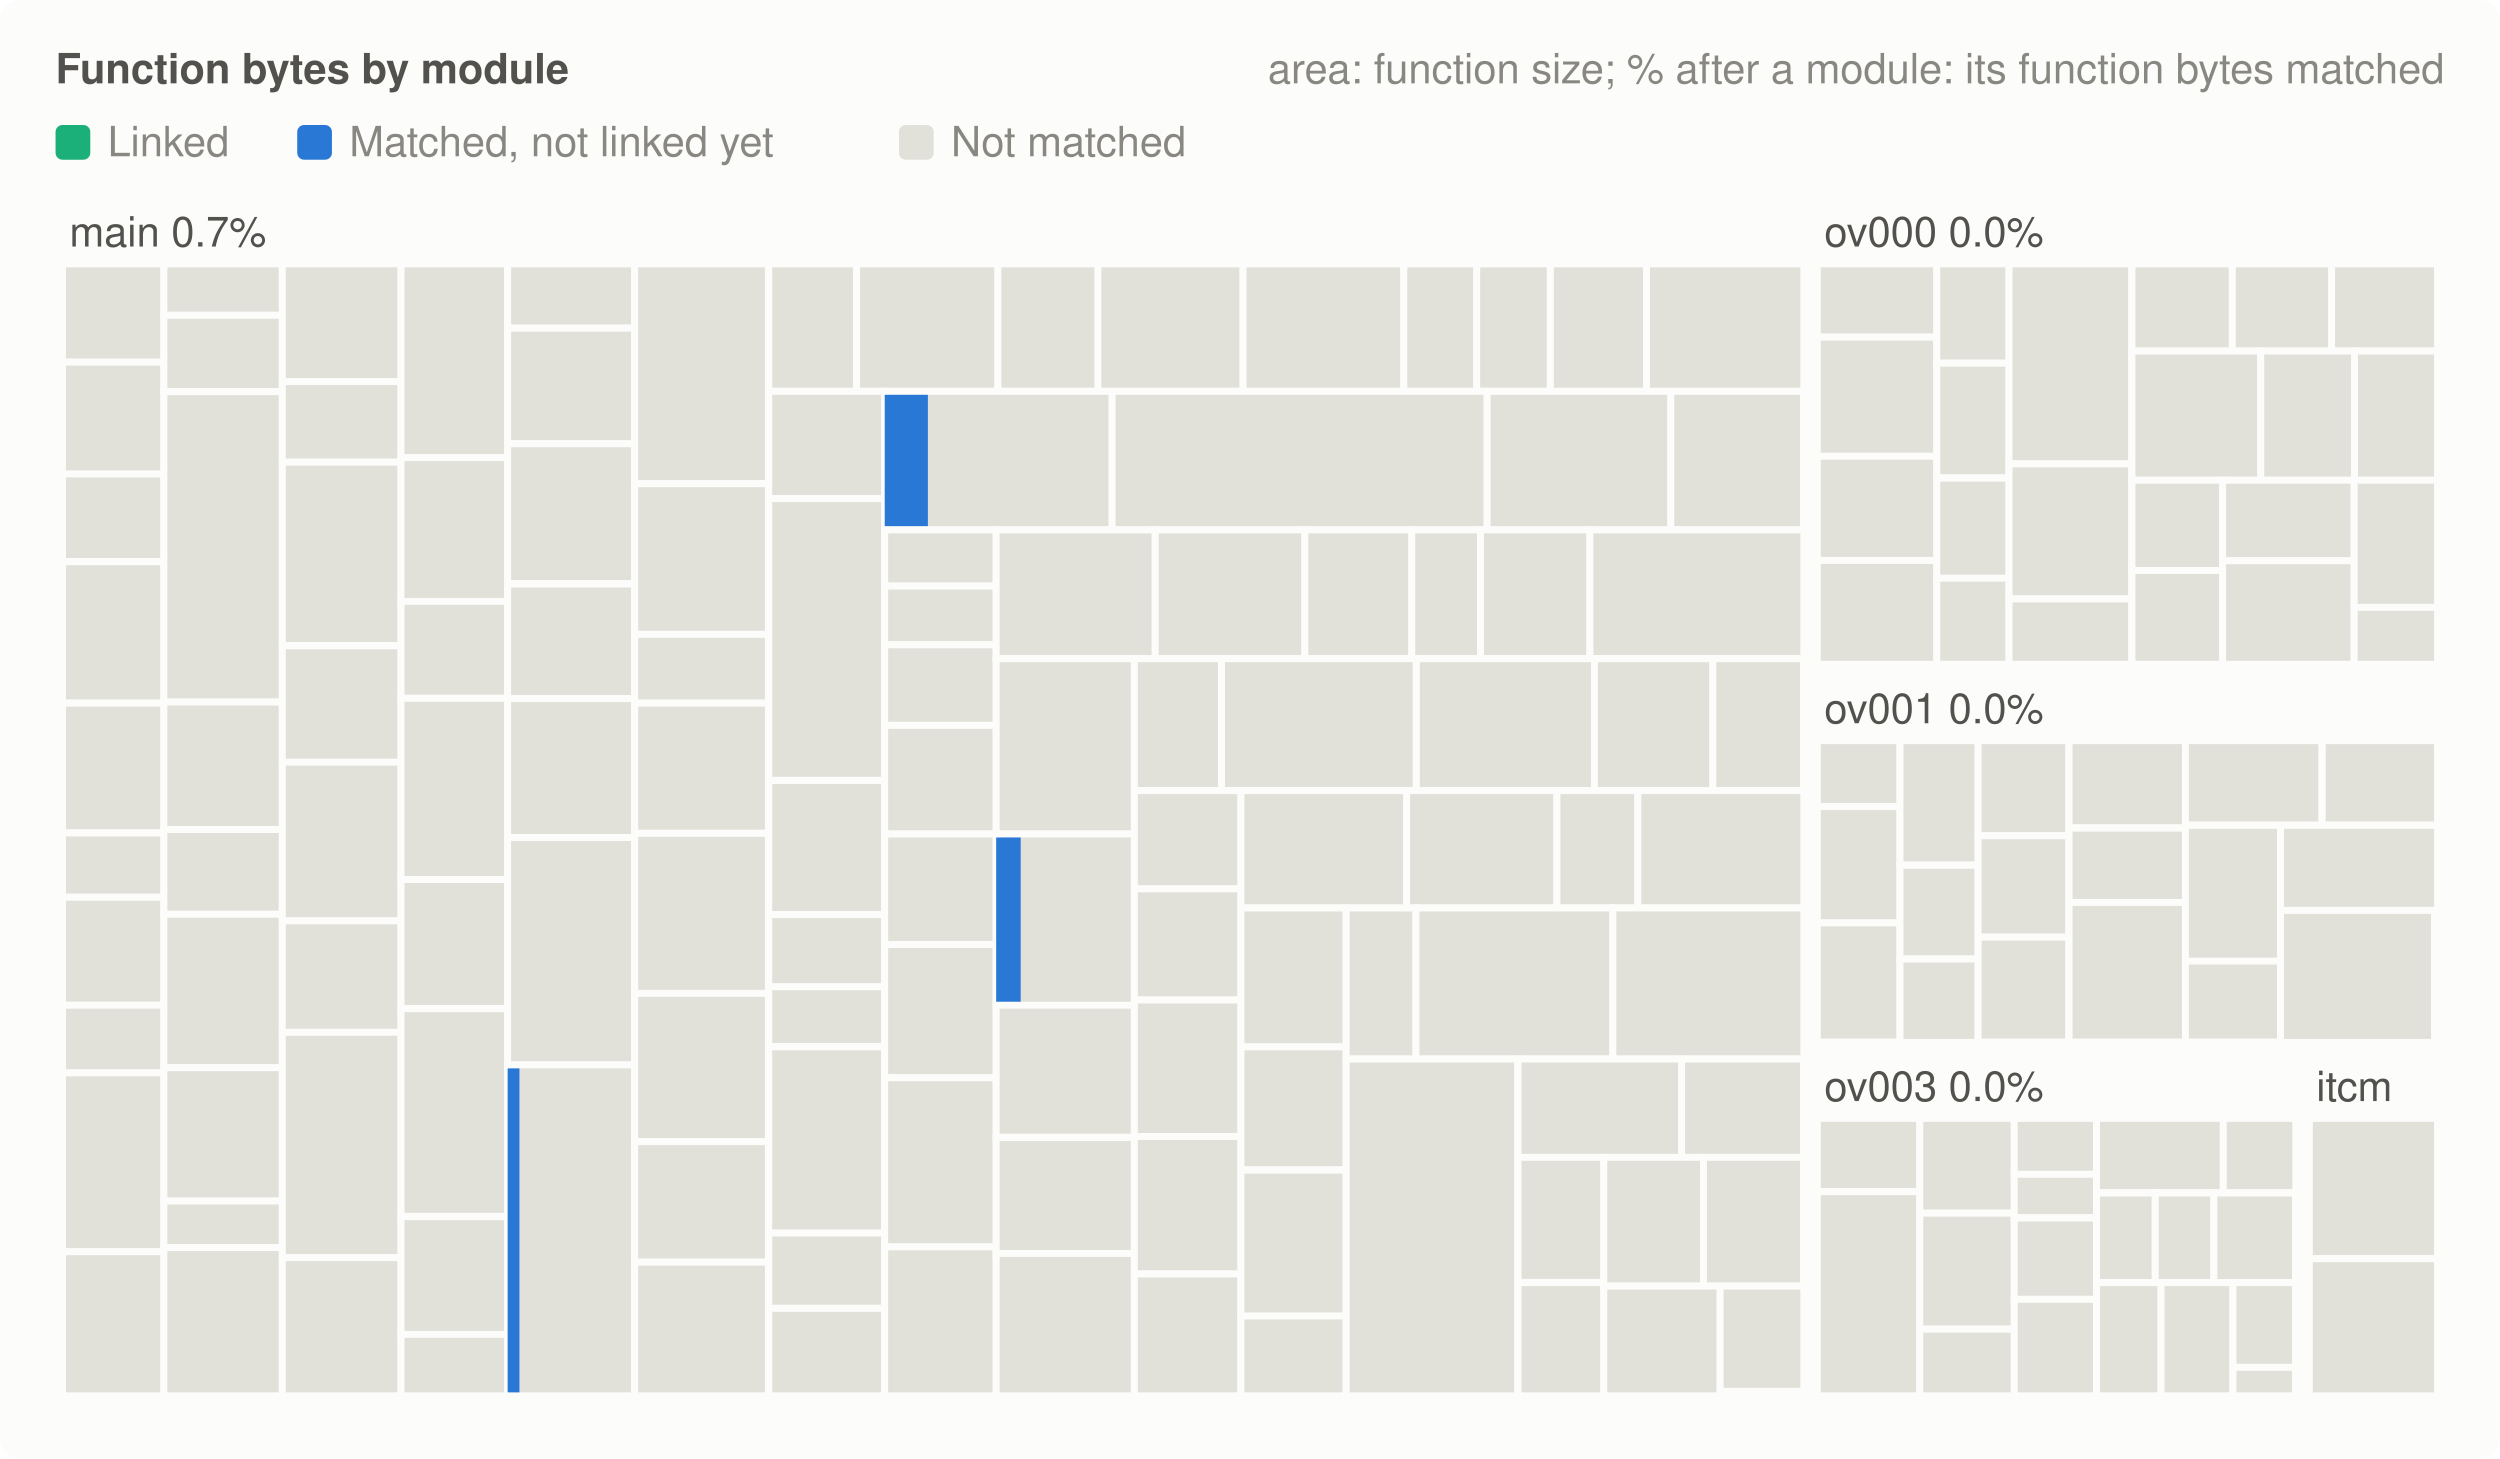
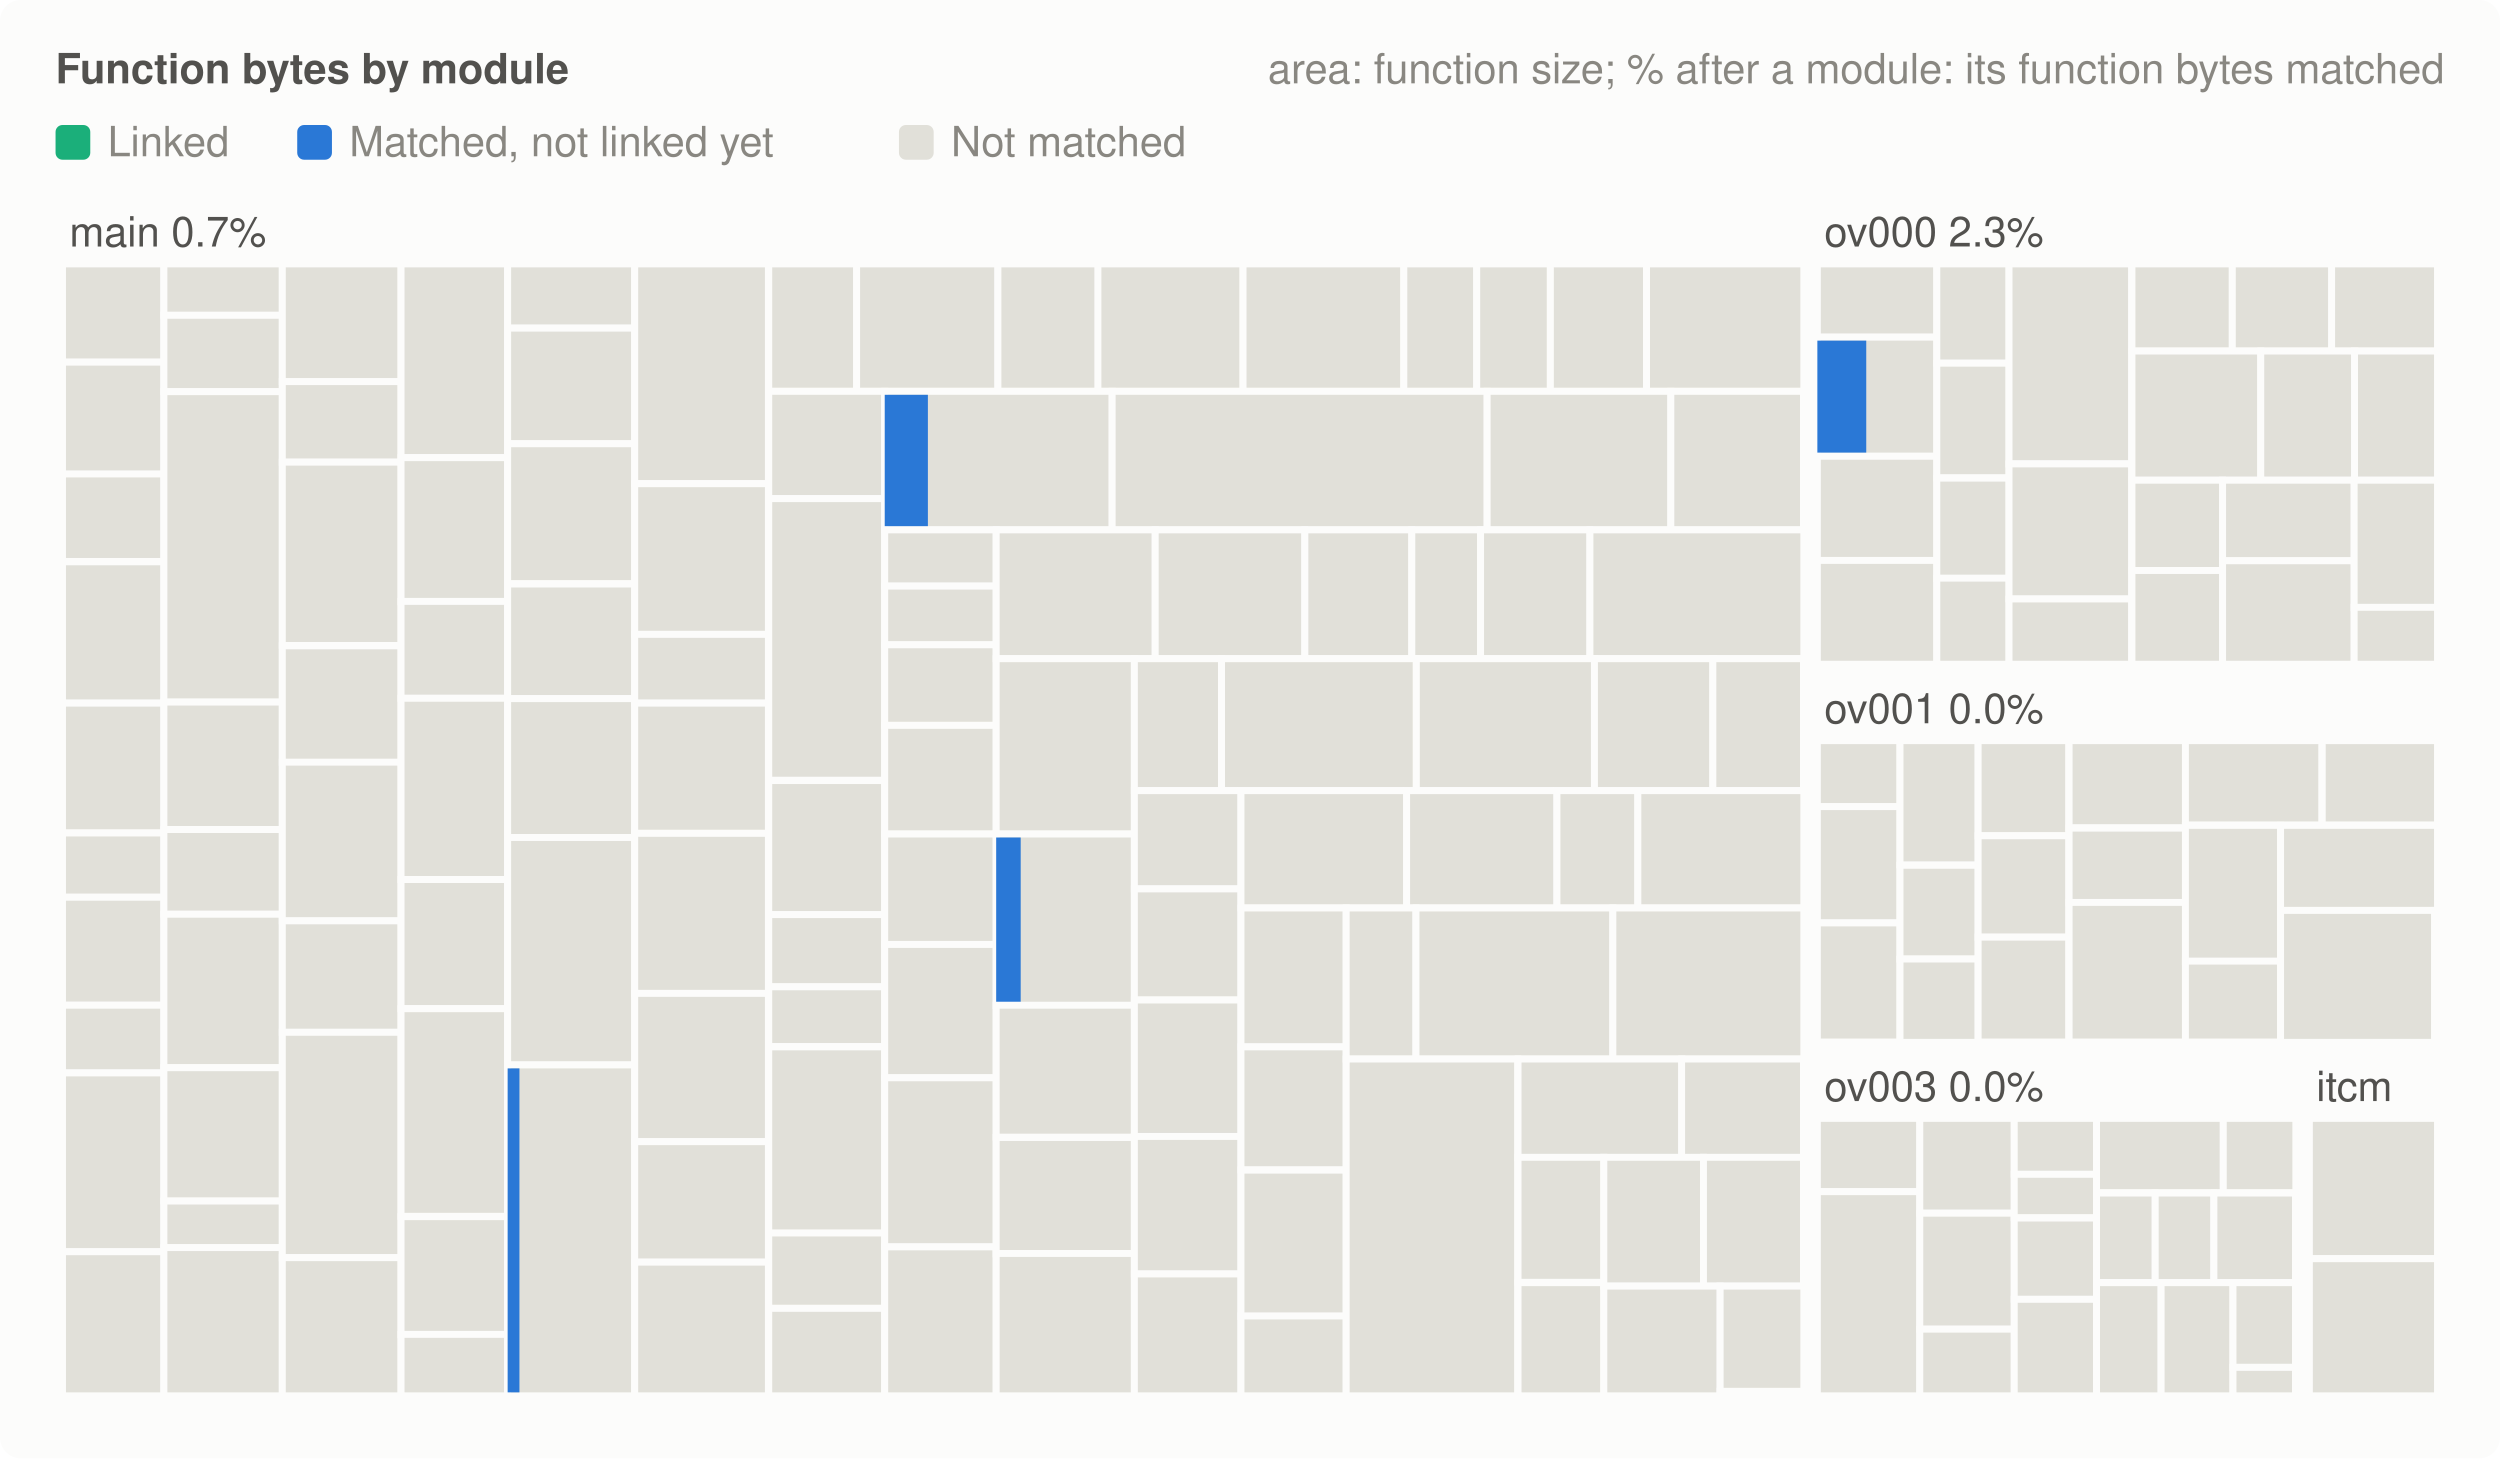
<svg xmlns="http://www.w3.org/2000/svg" viewBox="0 0 720 420" width="720" height="420" role="img" aria-label="Matched and linked code by module">
  <style>.bg{fill:#fcfcfb}.lbl{fill:#52514e}.muted{fill:#898781}.todo{fill:#e1e0d9}.gap{stroke:#fcfcfb}.matched{fill:#2a78d6}.linked{fill:#1baf7a}@media (prefers-color-scheme: dark){.bg{fill:#1a1a19}.lbl{fill:#c3c2b7}.muted{fill:#898781}.todo{fill:#2c2c2a}.gap{stroke:#1a1a19}.matched{fill:#3987e5}.linked{fill:#199e70}}text{font:12px -apple-system,BlinkMacSystemFont,'Segoe UI',Helvetica,Arial,sans-serif}.head{font-weight:600}</style>
  <rect class="bg" width="720" height="420" rx="6" />
  <text class="lbl head" x="16" y="24">Function bytes by module</text>
  <text class="muted" x="704" y="24" text-anchor="end">area: function size; % after a module: its function bytes matched</text>
  <rect class="linked" x="16" y="36" width="10" height="10" rx="2" />
  <text class="muted" x="31" y="45">Linked</text>
  <rect class="matched" x="85.6" y="36" width="10" height="10" rx="2" />
  <text class="muted" x="100.6" y="45">Matched, not linked yet</text>
  <rect class="todo" x="258.9" y="36" width="10" height="10" rx="2" />
  <text class="muted" x="273.9" y="45">Not matched</text>
  <rect class="todo gap" x="18.0" y="76.0" width="29.2" height="28.3" stroke-width="2" />
  <rect class="todo gap" x="18.0" y="104.3" width="29.2" height="32.3" stroke-width="2" />
  <rect class="todo gap" x="18.0" y="136.5" width="29.2" height="25.2" stroke-width="2" />
  <rect class="todo gap" x="18.0" y="161.8" width="29.2" height="40.7" stroke-width="2" />
  <rect class="todo gap" x="18.0" y="202.5" width="29.2" height="37.4" stroke-width="2" />
  <rect class="todo gap" x="18.0" y="239.9" width="29.2" height="18.5" stroke-width="2" />
  <rect class="todo gap" x="18.0" y="258.4" width="29.2" height="31.1" stroke-width="2" />
  <rect class="todo gap" x="18.0" y="289.5" width="29.2" height="19.5" stroke-width="2" />
  <rect class="todo gap" x="18.0" y="309.0" width="29.2" height="51.5" stroke-width="2" />
  <rect class="todo gap" x="18.0" y="360.5" width="29.2" height="41.5" stroke-width="2" />
  <rect class="todo gap" x="47.2" y="76.0" width="34.1" height="14.8" stroke-width="2" />
  <rect class="todo gap" x="47.2" y="90.8" width="34.1" height="22.0" stroke-width="2" />
  <rect class="todo gap" x="47.2" y="112.8" width="34.1" height="89.4" stroke-width="2" />
  <rect class="todo gap" x="47.2" y="202.2" width="34.1" height="36.7" stroke-width="2" />
  <rect class="todo gap" x="47.2" y="238.9" width="34.1" height="24.4" stroke-width="2" />
  <rect class="todo gap" x="47.2" y="263.3" width="34.1" height="44.2" stroke-width="2" />
  <rect class="todo gap" x="47.2" y="307.5" width="34.1" height="38.4" stroke-width="2" />
  <rect class="todo gap" x="47.2" y="345.9" width="34.1" height="13.4" stroke-width="2" />
  <rect class="todo gap" x="47.2" y="359.3" width="34.1" height="42.7" stroke-width="2" />
  <rect class="todo gap" x="81.3" y="76.0" width="34.2" height="33.9" stroke-width="2" />
  <rect class="todo gap" x="81.3" y="109.9" width="34.2" height="23.2" stroke-width="2" />
  <rect class="todo gap" x="81.3" y="133.1" width="34.2" height="52.8" stroke-width="2" />
  <rect class="todo gap" x="81.3" y="186.0" width="34.2" height="33.6" stroke-width="2" />
  <rect class="todo gap" x="81.3" y="219.5" width="34.2" height="45.7" stroke-width="2" />
  <rect class="todo gap" x="81.3" y="265.2" width="34.2" height="32.1" stroke-width="2" />
  <rect class="todo gap" x="81.3" y="297.3" width="34.2" height="64.9" stroke-width="2" />
  <rect class="todo gap" x="81.3" y="362.2" width="34.2" height="39.8" stroke-width="2" />
  <rect class="todo gap" x="115.5" y="76.0" width="30.7" height="55.8" stroke-width="2" />
  <rect class="todo gap" x="115.5" y="131.8" width="30.7" height="41.5" stroke-width="2" />
  <rect class="todo gap" x="115.5" y="173.2" width="30.7" height="27.9" stroke-width="2" />
  <rect class="todo gap" x="115.5" y="201.1" width="30.7" height="52.2" stroke-width="2" />
  <rect class="todo gap" x="115.5" y="253.3" width="30.7" height="37.2" stroke-width="2" />
  <rect class="todo gap" x="115.5" y="290.5" width="30.7" height="59.8" stroke-width="2" />
  <rect class="todo gap" x="115.5" y="350.4" width="30.7" height="34.0" stroke-width="2" />
  <rect class="todo gap" x="115.5" y="384.3" width="30.7" height="17.7" stroke-width="2" />
  <rect class="todo gap" x="146.2" y="76.0" width="36.6" height="18.5" stroke-width="2" />
  <rect class="todo gap" x="146.2" y="94.5" width="36.6" height="33.3" stroke-width="2" />
  <rect class="todo gap" x="146.2" y="127.8" width="36.6" height="40.3" stroke-width="2" />
  <rect class="todo gap" x="146.2" y="168.2" width="36.6" height="33.0" stroke-width="2" />
  <rect class="todo gap" x="146.2" y="201.2" width="36.6" height="40.0" stroke-width="2" />
  <rect class="todo gap" x="146.2" y="241.2" width="36.6" height="65.5" stroke-width="2" />
  <rect class="todo gap" x="146.2" y="306.7" width="36.6" height="95.3" stroke-width="2" />
  <rect class="matched" x="146.2" y="307.7" width="3.40" height="93.3" />
  <rect class="todo gap" x="182.8" y="76.0" width="38.5" height="63.3" stroke-width="2" />
  <rect class="todo gap" x="182.8" y="139.3" width="38.5" height="43.4" stroke-width="2" />
  <rect class="todo gap" x="182.8" y="182.7" width="38.5" height="19.8" stroke-width="2" />
  <rect class="todo gap" x="182.8" y="202.5" width="38.5" height="37.5" stroke-width="2" />
  <rect class="todo gap" x="182.8" y="240.0" width="38.5" height="46.1" stroke-width="2" />
  <rect class="todo gap" x="182.8" y="286.1" width="38.5" height="42.7" stroke-width="2" />
  <rect class="todo gap" x="182.8" y="328.8" width="38.5" height="34.7" stroke-width="2" />
  <rect class="todo gap" x="182.8" y="363.5" width="38.5" height="38.5" stroke-width="2" />
  <rect class="todo gap" x="221.4" y="76.0" width="25.3" height="36.7" stroke-width="2" />
  <rect class="todo gap" x="246.7" y="76.0" width="40.7" height="36.7" stroke-width="2" />
  <rect class="todo gap" x="287.4" y="76.0" width="28.9" height="36.7" stroke-width="2" />
  <rect class="todo gap" x="316.2" y="76.0" width="41.8" height="36.7" stroke-width="2" />
  <rect class="todo gap" x="358.0" y="76.0" width="46.3" height="36.7" stroke-width="2" />
  <rect class="todo gap" x="404.3" y="76.0" width="21.0" height="36.7" stroke-width="2" />
  <rect class="todo gap" x="425.3" y="76.0" width="21.2" height="36.7" stroke-width="2" />
  <rect class="todo gap" x="446.5" y="76.0" width="27.7" height="36.7" stroke-width="2" />
  <rect class="todo gap" x="474.2" y="76.0" width="45.3" height="36.7" stroke-width="2" />
  <rect class="todo gap" x="221.4" y="112.7" width="33.4" height="30.9" stroke-width="2" />
  <rect class="todo gap" x="221.4" y="143.6" width="33.4" height="81.1" stroke-width="2" />
  <rect class="todo gap" x="221.4" y="224.8" width="33.4" height="38.6" stroke-width="2" />
  <rect class="todo gap" x="221.4" y="263.4" width="33.4" height="20.8" stroke-width="2" />
  <rect class="todo gap" x="221.4" y="284.2" width="33.4" height="17.2" stroke-width="2" />
  <rect class="todo gap" x="221.4" y="301.5" width="33.4" height="53.7" stroke-width="2" />
  <rect class="todo gap" x="221.4" y="355.1" width="33.4" height="21.7" stroke-width="2" />
  <rect class="todo gap" x="221.4" y="376.8" width="33.4" height="25.2" stroke-width="2" />
  <rect class="todo gap" x="254.8" y="112.7" width="65.5" height="39.9" stroke-width="2" />
  <rect class="matched" x="254.8" y="113.7" width="12.43" height="37.9" />
  <rect class="todo gap" x="320.3" y="112.7" width="108.0" height="39.9" stroke-width="2" />
  <rect class="todo gap" x="428.3" y="112.7" width="52.9" height="39.9" stroke-width="2" />
  <rect class="todo gap" x="481.2" y="112.7" width="38.2" height="39.9" stroke-width="2" />
  <rect class="todo gap" x="254.8" y="152.6" width="32.1" height="16.2" stroke-width="2" />
  <rect class="todo gap" x="254.8" y="168.8" width="32.1" height="16.9" stroke-width="2" />
  <rect class="todo gap" x="254.8" y="185.7" width="32.1" height="23.2" stroke-width="2" />
  <rect class="todo gap" x="254.8" y="208.9" width="32.1" height="31.3" stroke-width="2" />
  <rect class="todo gap" x="254.8" y="240.2" width="32.1" height="31.8" stroke-width="2" />
  <rect class="todo gap" x="254.8" y="272.0" width="32.1" height="38.4" stroke-width="2" />
  <rect class="todo gap" x="254.8" y="310.4" width="32.1" height="48.7" stroke-width="2" />
  <rect class="todo gap" x="254.8" y="359.1" width="32.1" height="42.9" stroke-width="2" />
  <rect class="todo gap" x="286.9" y="152.6" width="45.8" height="37.1" stroke-width="2" />
  <rect class="todo gap" x="332.7" y="152.6" width="43.1" height="37.1" stroke-width="2" />
  <rect class="todo gap" x="375.8" y="152.6" width="30.8" height="37.1" stroke-width="2" />
  <rect class="todo gap" x="406.6" y="152.6" width="19.8" height="37.1" stroke-width="2" />
  <rect class="todo gap" x="426.4" y="152.6" width="31.5" height="37.1" stroke-width="2" />
  <rect class="todo gap" x="457.9" y="152.6" width="61.6" height="37.1" stroke-width="2" />
  <rect class="todo gap" x="286.9" y="189.7" width="39.8" height="50.5" stroke-width="2" />
  <rect class="todo gap" x="286.9" y="240.2" width="39.8" height="49.4" stroke-width="2" />
  <rect class="matched" x="286.9" y="241.2" width="7.06" height="47.4" />
  <rect class="todo gap" x="286.9" y="289.5" width="39.8" height="38.0" stroke-width="2" />
  <rect class="todo gap" x="286.9" y="327.6" width="39.8" height="33.5" stroke-width="2" />
  <rect class="todo gap" x="286.9" y="361.0" width="39.8" height="41.0" stroke-width="2" />
  <rect class="todo gap" x="326.7" y="189.7" width="25.1" height="38.0" stroke-width="2" />
  <rect class="todo gap" x="351.8" y="189.7" width="56.1" height="38.0" stroke-width="2" />
  <rect class="todo gap" x="407.9" y="189.7" width="51.3" height="38.0" stroke-width="2" />
  <rect class="todo gap" x="459.2" y="189.7" width="34.1" height="38.0" stroke-width="2" />
  <rect class="todo gap" x="493.3" y="189.7" width="26.1" height="38.0" stroke-width="2" />
  <rect class="todo gap" x="326.7" y="227.7" width="30.7" height="28.3" stroke-width="2" />
  <rect class="todo gap" x="326.7" y="256.0" width="30.7" height="32.0" stroke-width="2" />
  <rect class="todo gap" x="326.7" y="288.0" width="30.7" height="39.3" stroke-width="2" />
  <rect class="todo gap" x="326.7" y="327.3" width="30.7" height="39.6" stroke-width="2" />
  <rect class="todo gap" x="326.7" y="366.9" width="30.7" height="35.1" stroke-width="2" />
  <rect class="todo gap" x="357.4" y="227.7" width="47.7" height="33.8" stroke-width="2" />
  <rect class="todo gap" x="405.1" y="227.7" width="43.3" height="33.8" stroke-width="2" />
  <rect class="todo gap" x="448.4" y="227.7" width="23.3" height="33.8" stroke-width="2" />
  <rect class="todo gap" x="471.7" y="227.7" width="47.8" height="33.8" stroke-width="2" />
  <rect class="todo gap" x="357.4" y="261.5" width="30.3" height="40.0" stroke-width="2" />
  <rect class="todo gap" x="357.4" y="301.5" width="30.3" height="35.4" stroke-width="2" />
  <rect class="todo gap" x="357.4" y="337.0" width="30.3" height="42.1" stroke-width="2" />
  <rect class="todo gap" x="357.4" y="379.0" width="30.3" height="23.0" stroke-width="2" />
  <rect class="todo gap" x="387.7" y="261.5" width="20.1" height="43.5" stroke-width="2" />
  <rect class="todo gap" x="407.8" y="261.5" width="56.7" height="43.5" stroke-width="2" />
  <rect class="todo gap" x="464.5" y="261.5" width="55.0" height="43.5" stroke-width="2" />
  <rect class="todo gap" x="387.7" y="305.0" width="49.4" height="97.0" stroke-width="2" />
  <rect class="todo gap" x="437.2" y="305.0" width="47.2" height="28.4" stroke-width="2" />
  <rect class="todo gap" x="484.3" y="305.0" width="35.1" height="28.4" stroke-width="2" />
  <rect class="todo gap" x="437.2" y="333.3" width="24.7" height="36.0" stroke-width="2" />
  <rect class="todo gap" x="437.2" y="369.4" width="24.7" height="32.6" stroke-width="2" />
  <rect class="todo gap" x="461.9" y="333.3" width="28.7" height="37.1" stroke-width="2" />
  <rect class="todo gap" x="490.6" y="333.3" width="28.8" height="37.1" stroke-width="2" />
  <rect class="todo gap" x="461.9" y="370.4" width="33.5" height="31.6" stroke-width="2" />
  <rect class="todo gap" x="495.4" y="370.4" width="24.1" height="30.4" stroke-width="2" />
  <rect class="todo gap" x="495.4" y="400.7" width="24.1" height="1.3" stroke-width="2" />
  <text class="lbl" x="20.0" y="71.0">main 0.7%</text>
  <rect class="todo gap" x="523.4" y="76.0" width="34.4" height="21.1" stroke-width="2" />
  <rect class="todo gap" x="523.4" y="97.1" width="34.4" height="34.3" stroke-width="2" />
+   <rect class="matched" x="523.4" y="98.1" width="14.08" height="32.3" />
  <rect class="todo gap" x="523.4" y="131.4" width="34.4" height="30.1" stroke-width="2" />
  <rect class="todo gap" x="523.4" y="161.4" width="34.4" height="29.9" stroke-width="2" />
  <rect class="todo gap" x="557.8" y="76.0" width="20.8" height="28.6" stroke-width="2" />
  <rect class="todo gap" x="557.8" y="104.6" width="20.8" height="33.0" stroke-width="2" />
  <rect class="todo gap" x="557.8" y="137.7" width="20.8" height="28.9" stroke-width="2" />
  <rect class="todo gap" x="557.8" y="166.5" width="20.8" height="24.8" stroke-width="2" />
  <rect class="todo gap" x="578.6" y="76.0" width="35.3" height="57.6" stroke-width="2" />
  <rect class="todo gap" x="578.6" y="133.6" width="35.3" height="38.9" stroke-width="2" />
  <rect class="todo gap" x="578.6" y="172.5" width="35.3" height="18.8" stroke-width="2" />
  <rect class="todo gap" x="614.0" y="76.0" width="28.9" height="25.1" stroke-width="2" />
  <rect class="todo gap" x="642.9" y="76.0" width="28.7" height="25.1" stroke-width="2" />
  <rect class="todo gap" x="671.5" y="76.0" width="30.5" height="25.1" stroke-width="2" />
  <rect class="todo gap" x="614.0" y="101.1" width="37.1" height="37.2" stroke-width="2" />
  <rect class="todo gap" x="651.1" y="101.1" width="27.1" height="37.2" stroke-width="2" />
  <rect class="todo gap" x="678.1" y="101.1" width="23.9" height="37.2" stroke-width="2" />
  <rect class="todo gap" x="614.0" y="138.3" width="26.1" height="26.0" stroke-width="2" />
  <rect class="todo gap" x="614.0" y="164.3" width="26.1" height="27.0" stroke-width="2" />
  <rect class="todo gap" x="640.1" y="138.3" width="37.9" height="23.2" stroke-width="2" />
  <rect class="todo gap" x="640.1" y="161.5" width="37.9" height="29.8" stroke-width="2" />
  <rect class="todo gap" x="678.0" y="138.3" width="24.0" height="36.7" stroke-width="2" />
  <rect class="todo gap" x="678.0" y="174.9" width="24.0" height="16.4" stroke-width="2" />
-   <text class="lbl" x="525.4" y="71.0">ov000 0.0%</text>
+   <text class="lbl" x="525.4" y="71.0">ov000 2.3%</text>
  <rect class="todo gap" x="523.4" y="213.3" width="23.8" height="19.0" stroke-width="2" />
  <rect class="todo gap" x="523.4" y="232.3" width="23.8" height="33.5" stroke-width="2" />
  <rect class="todo gap" x="523.4" y="265.8" width="23.8" height="34.3" stroke-width="2" />
  <rect class="todo gap" x="547.2" y="213.3" width="22.5" height="35.8" stroke-width="2" />
  <rect class="todo gap" x="547.2" y="249.2" width="22.5" height="27.0" stroke-width="2" />
  <rect class="todo gap" x="547.2" y="276.2" width="22.5" height="24.0" stroke-width="2" />
  <rect class="todo gap" x="569.7" y="213.3" width="26.1" height="27.4" stroke-width="2" />
  <rect class="todo gap" x="569.7" y="240.7" width="26.1" height="29.2" stroke-width="2" />
  <rect class="todo gap" x="569.7" y="269.9" width="26.1" height="30.2" stroke-width="2" />
  <rect class="todo gap" x="595.9" y="213.3" width="33.6" height="25.1" stroke-width="2" />
  <rect class="todo gap" x="595.9" y="238.5" width="33.6" height="21.5" stroke-width="2" />
  <rect class="todo gap" x="595.9" y="259.9" width="33.6" height="40.2" stroke-width="2" />
  <rect class="todo gap" x="629.4" y="213.3" width="39.3" height="24.3" stroke-width="2" />
  <rect class="todo gap" x="668.8" y="213.3" width="33.2" height="24.3" stroke-width="2" />
  <rect class="todo gap" x="629.4" y="237.7" width="27.4" height="39.2" stroke-width="2" />
  <rect class="todo gap" x="629.4" y="276.8" width="27.4" height="23.3" stroke-width="2" />
  <rect class="todo gap" x="656.8" y="237.7" width="45.2" height="24.5" stroke-width="2" />
  <rect class="todo gap" x="656.8" y="262.2" width="44.4" height="38.0" stroke-width="2" />
  <rect class="todo gap" x="701.2" y="262.2" width="0.8" height="38.0" stroke-width="2" />
  <text class="lbl" x="525.4" y="208.3">ov001 0.0%</text>
  <rect class="todo gap" x="523.4" y="322.1" width="29.5" height="21.1" stroke-width="2" />
  <rect class="todo gap" x="523.4" y="343.2" width="29.5" height="58.8" stroke-width="2" />
  <rect class="todo gap" x="552.9" y="322.1" width="27.2" height="27.3" stroke-width="2" />
  <rect class="todo gap" x="552.9" y="349.4" width="27.2" height="33.4" stroke-width="2" />
  <rect class="todo gap" x="552.9" y="382.8" width="27.2" height="19.2" stroke-width="2" />
  <rect class="todo gap" x="580.1" y="322.1" width="23.7" height="16.1" stroke-width="2" />
  <rect class="todo gap" x="580.1" y="338.2" width="23.7" height="12.5" stroke-width="2" />
  <rect class="todo gap" x="580.1" y="350.8" width="23.7" height="23.4" stroke-width="2" />
  <rect class="todo gap" x="580.1" y="374.2" width="23.7" height="27.8" stroke-width="2" />
  <rect class="todo gap" x="603.8" y="322.1" width="36.5" height="21.4" stroke-width="2" />
  <rect class="todo gap" x="640.3" y="322.1" width="20.9" height="21.4" stroke-width="2" />
  <rect class="todo gap" x="603.8" y="343.6" width="16.9" height="25.8" stroke-width="2" />
  <rect class="todo gap" x="620.7" y="343.6" width="16.9" height="25.8" stroke-width="2" />
  <rect class="todo gap" x="637.6" y="343.6" width="23.5" height="25.8" stroke-width="2" />
  <rect class="todo gap" x="603.8" y="369.4" width="18.6" height="32.6" stroke-width="2" />
  <rect class="todo gap" x="622.4" y="369.4" width="20.7" height="32.6" stroke-width="2" />
  <rect class="todo gap" x="643.1" y="369.4" width="18.0" height="24.4" stroke-width="2" />
  <rect class="todo gap" x="643.1" y="393.8" width="18.0" height="8.2" stroke-width="2" />
  <text class="lbl" x="525.4" y="317.1">ov003 0.0%</text>
  <rect class="todo gap" x="665.1" y="322.1" width="36.9" height="40.4" stroke-width="2" />
  <rect class="todo gap" x="665.1" y="362.5" width="36.9" height="39.5" stroke-width="2" />
  <text class="lbl" x="667.1" y="317.1">itcm</text>
</svg>
